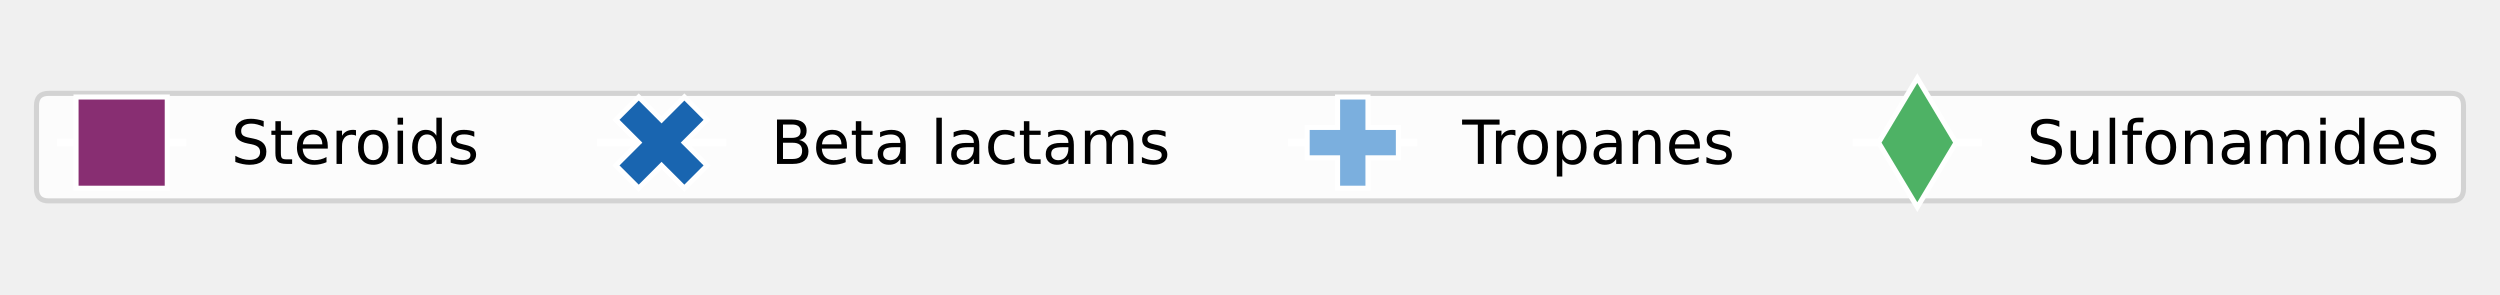
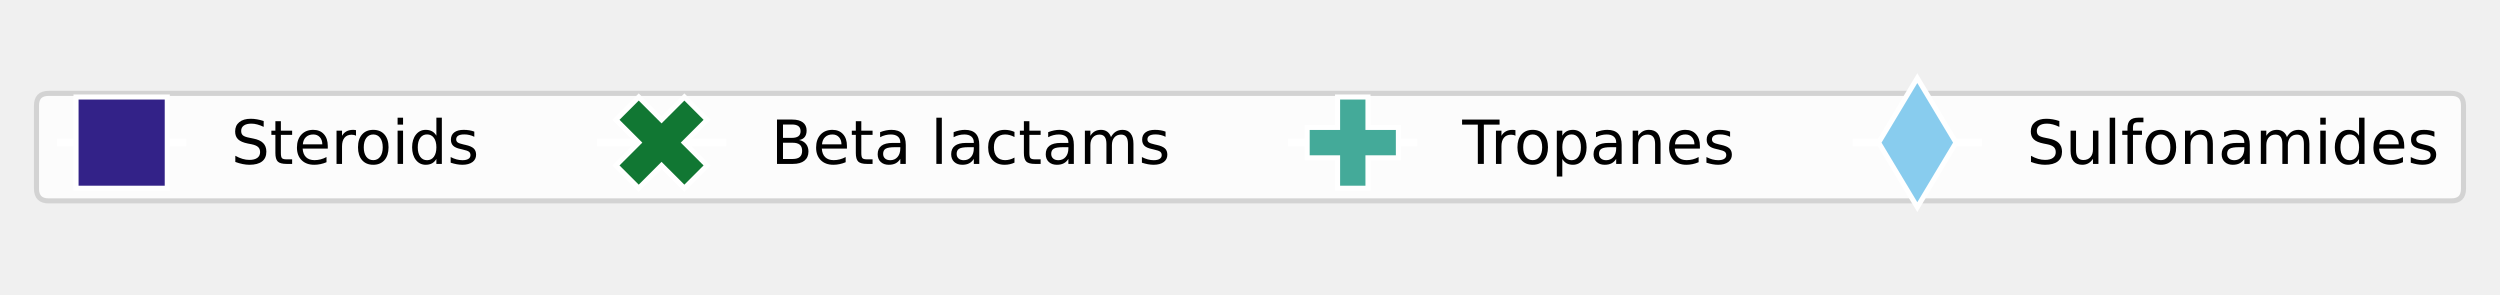
<svg xmlns="http://www.w3.org/2000/svg" xmlns:xlink="http://www.w3.org/1999/xlink" width="493.223pt" height="58.054pt" viewBox="0 0 493.223 58.054" version="1.1">
  <defs>
    <style type="text/css">*{stroke-linejoin: round; stroke-linecap: butt}</style>
  </defs>
  <g id="figure_1">
    <g id="patch_1">
      <path d="M -0 58.054  L 493.223 58.054  L 493.223 0  L -0 0  L -0 58.054  z " style="fill: none" />
    </g>
    <g id="axes_1">
      <g id="legend_1">
        <g id="patch_2">
          <path d="M 9.6 39.634  L 483.623 39.634  Q 486.022 39.634 486.022 37.234  L 486.022 20.82  Q 486.022 18.42 483.623 18.42  L 9.6 18.42  Q 7.2 18.42 7.2 20.82  L 7.2 37.234  Q 7.2 39.634 9.6 39.634  z " style="fill: #ffffff; opacity: 0.8; stroke: #cccccc; stroke-linejoin: miter" />
        </g>
        <g id="line2d_1">
          <path d="M 12 28.138  L 24 28.138  L 36 28.138  " style="fill: none; stroke: #ffffff; stroke-width: 1.5; stroke-linecap: square" />
          <defs>
-             <path id="m63d82e2534" d="M -9 9  L 9 9  L 9 -9  L -9 -9  z " style="stroke: #ffffff; stroke-linejoin: miter" />
+             <path id="md96cf878f7" d="M -9 9  L 9 9  L 9 -9  L -9 -9  z " style="stroke: #ffffff; stroke-linejoin: miter" />
          </defs>
          <g>
-             <use xlink:href="#m63d82e2534" x="24" y="28.138" style="fill: #882e72; stroke: #ffffff; stroke-linejoin: miter" />
+             <use xlink:href="#md96cf878f7" x="24" y="28.138" style="fill: #332288; stroke: #ffffff; stroke-linejoin: miter" />
          </g>
        </g>
        <g id="text_1">
          <g transform="translate(45.6 32.33802) scale(0.12 -0.12)">
            <defs>
              <path id="DejaVuSans-53" d="M 3425 4513  L 3425 3897  Q 3066 4069 2747 4153  Q 2428 4238 2131 4238  Q 1616 4238 1336 4038  Q 1056 3838 1056 3469  Q 1056 3159 1242 3001  Q 1428 2844 1947 2747  L 2328 2669  Q 3034 2534 3370 2195  Q 3706 1856 3706 1288  Q 3706 609 3251 259  Q 2797 -91 1919 -91  Q 1588 -91 1214 -16  Q 841 59 441 206  L 441 856  Q 825 641 1194 531  Q 1563 422 1919 422  Q 2459 422 2753 634  Q 3047 847 3047 1241  Q 3047 1584 2836 1778  Q 2625 1972 2144 2069  L 1759 2144  Q 1053 2284 737 2584  Q 422 2884 422 3419  Q 422 4038 858 4394  Q 1294 4750 2059 4750  Q 2388 4750 2728 4690  Q 3069 4631 3425 4513  z " transform="scale(0.015625)" />
              <path id="DejaVuSans-74" d="M 1172 4494  L 1172 3500  L 2356 3500  L 2356 3053  L 1172 3053  L 1172 1153  Q 1172 725 1289 603  Q 1406 481 1766 481  L 2356 481  L 2356 0  L 1766 0  Q 1100 0 847 248  Q 594 497 594 1153  L 594 3053  L 172 3053  L 172 3500  L 594 3500  L 594 4494  L 1172 4494  z " transform="scale(0.015625)" />
              <path id="DejaVuSans-65" d="M 3597 1894  L 3597 1613  L 953 1613  Q 991 1019 1311 708  Q 1631 397 2203 397  Q 2534 397 2845 478  Q 3156 559 3463 722  L 3463 178  Q 3153 47 2828 -22  Q 2503 -91 2169 -91  Q 1331 -91 842 396  Q 353 884 353 1716  Q 353 2575 817 3079  Q 1281 3584 2069 3584  Q 2775 3584 3186 3129  Q 3597 2675 3597 1894  z M 3022 2063  Q 3016 2534 2758 2815  Q 2500 3097 2075 3097  Q 1594 3097 1305 2825  Q 1016 2553 972 2059  L 3022 2063  z " transform="scale(0.015625)" />
              <path id="DejaVuSans-72" d="M 2631 2963  Q 2534 3019 2420 3045  Q 2306 3072 2169 3072  Q 1681 3072 1420 2755  Q 1159 2438 1159 1844  L 1159 0  L 581 0  L 581 3500  L 1159 3500  L 1159 2956  Q 1341 3275 1631 3429  Q 1922 3584 2338 3584  Q 2397 3584 2469 3576  Q 2541 3569 2628 3553  L 2631 2963  z " transform="scale(0.015625)" />
              <path id="DejaVuSans-6f" d="M 1959 3097  Q 1497 3097 1228 2736  Q 959 2375 959 1747  Q 959 1119 1226 758  Q 1494 397 1959 397  Q 2419 397 2687 759  Q 2956 1122 2956 1747  Q 2956 2369 2687 2733  Q 2419 3097 1959 3097  z M 1959 3584  Q 2709 3584 3137 3096  Q 3566 2609 3566 1747  Q 3566 888 3137 398  Q 2709 -91 1959 -91  Q 1206 -91 779 398  Q 353 888 353 1747  Q 353 2609 779 3096  Q 1206 3584 1959 3584  z " transform="scale(0.015625)" />
              <path id="DejaVuSans-69" d="M 603 3500  L 1178 3500  L 1178 0  L 603 0  L 603 3500  z M 603 4863  L 1178 4863  L 1178 4134  L 603 4134  L 603 4863  z " transform="scale(0.015625)" />
              <path id="DejaVuSans-64" d="M 2906 2969  L 2906 4863  L 3481 4863  L 3481 0  L 2906 0  L 2906 525  Q 2725 213 2448 61  Q 2172 -91 1784 -91  Q 1150 -91 751 415  Q 353 922 353 1747  Q 353 2572 751 3078  Q 1150 3584 1784 3584  Q 2172 3584 2448 3432  Q 2725 3281 2906 2969  z M 947 1747  Q 947 1113 1208 752  Q 1469 391 1925 391  Q 2381 391 2643 752  Q 2906 1113 2906 1747  Q 2906 2381 2643 2742  Q 2381 3103 1925 3103  Q 1469 3103 1208 2742  Q 947 2381 947 1747  z " transform="scale(0.015625)" />
              <path id="DejaVuSans-73" d="M 2834 3397  L 2834 2853  Q 2591 2978 2328 3040  Q 2066 3103 1784 3103  Q 1356 3103 1142 2972  Q 928 2841 928 2578  Q 928 2378 1081 2264  Q 1234 2150 1697 2047  L 1894 2003  Q 2506 1872 2764 1633  Q 3022 1394 3022 966  Q 3022 478 2636 193  Q 2250 -91 1575 -91  Q 1294 -91 989 -36  Q 684 19 347 128  L 347 722  Q 666 556 975 473  Q 1284 391 1588 391  Q 1994 391 2212 530  Q 2431 669 2431 922  Q 2431 1156 2273 1281  Q 2116 1406 1581 1522  L 1381 1569  Q 847 1681 609 1914  Q 372 2147 372 2553  Q 372 3047 722 3315  Q 1072 3584 1716 3584  Q 2034 3584 2315 3537  Q 2597 3491 2834 3397  z " transform="scale(0.015625)" />
            </defs>
            <use xlink:href="#DejaVuSans-53" />
            <use xlink:href="#DejaVuSans-74" x="63.477" />
            <use xlink:href="#DejaVuSans-65" x="102.686" />
            <use xlink:href="#DejaVuSans-72" x="164.209" />
            <use xlink:href="#DejaVuSans-6f" x="203.072" />
            <use xlink:href="#DejaVuSans-69" x="264.254" />
            <use xlink:href="#DejaVuSans-64" x="292.037" />
            <use xlink:href="#DejaVuSans-73" x="355.514" />
          </g>
        </g>
        <g id="line2d_2">
          <path d="M 118.515 28.138  L 130.515 28.138  L 142.515 28.138  " style="fill: none; stroke: #ffffff; stroke-width: 1.5; stroke-linecap: square" />
          <defs>
-             <path id="mbb43090033" d="M -4.5 9  L 0 4.5  L 4.5 9  L 9 4.5  L 4.5 0  L 9 -4.5  L 4.5 -9  L 0 -4.5  L -4.5 -9  L -9 -4.5  L -4.5 0  L -9 4.5  z " style="stroke: #ffffff; stroke-linejoin: miter" />
+             <path id="m13360efac6" d="M -4.5 9  L 0 4.5  L 4.5 9  L 9 4.5  L 4.5 0  L 9 -4.5  L 4.5 -9  L 0 -4.5  L -4.5 -9  L -9 -4.5  L -4.5 0  L -9 4.5  z " style="stroke: #ffffff; stroke-linejoin: miter" />
          </defs>
          <g>
-             <use xlink:href="#mbb43090033" x="130.515" y="28.138" style="fill: #1965b0; stroke: #ffffff; stroke-linejoin: miter" />
+             <use xlink:href="#m13360efac6" x="130.515" y="28.138" style="fill: #117733; stroke: #ffffff; stroke-linejoin: miter" />
          </g>
        </g>
        <g id="text_2">
          <g transform="translate(152.115 32.33802) scale(0.12 -0.12)">
            <defs>
              <path id="DejaVuSans-42" d="M 1259 2228  L 1259 519  L 2272 519  Q 2781 519 3026 730  Q 3272 941 3272 1375  Q 3272 1813 3026 2020  Q 2781 2228 2272 2228  L 1259 2228  z M 1259 4147  L 1259 2741  L 2194 2741  Q 2656 2741 2882 2914  Q 3109 3088 3109 3444  Q 3109 3797 2882 3972  Q 2656 4147 2194 4147  L 1259 4147  z M 628 4666  L 2241 4666  Q 2963 4666 3353 4366  Q 3744 4066 3744 3513  Q 3744 3084 3544 2831  Q 3344 2578 2956 2516  Q 3422 2416 3680 2098  Q 3938 1781 3938 1306  Q 3938 681 3513 340  Q 3088 0 2303 0  L 628 0  L 628 4666  z " transform="scale(0.015625)" />
              <path id="DejaVuSans-61" d="M 2194 1759  Q 1497 1759 1228 1600  Q 959 1441 959 1056  Q 959 750 1161 570  Q 1363 391 1709 391  Q 2188 391 2477 730  Q 2766 1069 2766 1631  L 2766 1759  L 2194 1759  z M 3341 1997  L 3341 0  L 2766 0  L 2766 531  Q 2569 213 2275 61  Q 1981 -91 1556 -91  Q 1019 -91 701 211  Q 384 513 384 1019  Q 384 1609 779 1909  Q 1175 2209 1959 2209  L 2766 2209  L 2766 2266  Q 2766 2663 2505 2880  Q 2244 3097 1772 3097  Q 1472 3097 1187 3025  Q 903 2953 641 2809  L 641 3341  Q 956 3463 1253 3523  Q 1550 3584 1831 3584  Q 2591 3584 2966 3190  Q 3341 2797 3341 1997  z " transform="scale(0.015625)" />
              <path id="DejaVuSans-20" transform="scale(0.015625)" />
              <path id="DejaVuSans-6c" d="M 603 4863  L 1178 4863  L 1178 0  L 603 0  L 603 4863  z " transform="scale(0.015625)" />
              <path id="DejaVuSans-63" d="M 3122 3366  L 3122 2828  Q 2878 2963 2633 3030  Q 2388 3097 2138 3097  Q 1578 3097 1268 2742  Q 959 2388 959 1747  Q 959 1106 1268 751  Q 1578 397 2138 397  Q 2388 397 2633 464  Q 2878 531 3122 666  L 3122 134  Q 2881 22 2623 -34  Q 2366 -91 2075 -91  Q 1284 -91 818 406  Q 353 903 353 1747  Q 353 2603 823 3093  Q 1294 3584 2113 3584  Q 2378 3584 2631 3529  Q 2884 3475 3122 3366  z " transform="scale(0.015625)" />
              <path id="DejaVuSans-6d" d="M 3328 2828  Q 3544 3216 3844 3400  Q 4144 3584 4550 3584  Q 5097 3584 5394 3201  Q 5691 2819 5691 2113  L 5691 0  L 5113 0  L 5113 2094  Q 5113 2597 4934 2840  Q 4756 3084 4391 3084  Q 3944 3084 3684 2787  Q 3425 2491 3425 1978  L 3425 0  L 2847 0  L 2847 2094  Q 2847 2600 2669 2842  Q 2491 3084 2119 3084  Q 1678 3084 1418 2786  Q 1159 2488 1159 1978  L 1159 0  L 581 0  L 581 3500  L 1159 3500  L 1159 2956  Q 1356 3278 1631 3431  Q 1906 3584 2284 3584  Q 2666 3584 2933 3390  Q 3200 3197 3328 2828  z " transform="scale(0.015625)" />
            </defs>
            <use xlink:href="#DejaVuSans-42" />
            <use xlink:href="#DejaVuSans-65" x="68.604" />
            <use xlink:href="#DejaVuSans-74" x="130.127" />
            <use xlink:href="#DejaVuSans-61" x="169.336" />
            <use xlink:href="#DejaVuSans-20" x="230.615" />
            <use xlink:href="#DejaVuSans-6c" x="262.402" />
            <use xlink:href="#DejaVuSans-61" x="290.186" />
            <use xlink:href="#DejaVuSans-63" x="351.465" />
            <use xlink:href="#DejaVuSans-74" x="406.445" />
            <use xlink:href="#DejaVuSans-61" x="445.654" />
            <use xlink:href="#DejaVuSans-6d" x="506.934" />
            <use xlink:href="#DejaVuSans-73" x="604.346" />
          </g>
        </g>
        <g id="line2d_3">
          <path d="M 254.887 28.138  L 266.887 28.138  L 278.887 28.138  " style="fill: none; stroke: #ffffff; stroke-width: 1.5; stroke-linecap: square" />
          <defs>
-             <path id="m9dcdb0bf6e" d="M -3 9  L 3 9  L 3 3  L 9 3  L 9 -3  L 3 -3  L 3 -9  L -3 -9  L -3 -3  L -9 -3  L -9 3  L -3 3  z " style="stroke: #ffffff; stroke-linejoin: miter" />
+             <path id="m989f724644" d="M -3 9  L 3 9  L 3 3  L 9 3  L 9 -3  L 3 -3  L 3 -9  L -3 -9  L -3 -3  L -9 -3  L -9 3  L -3 3  z " style="stroke: #ffffff; stroke-linejoin: miter" />
          </defs>
          <g>
-             <use xlink:href="#m9dcdb0bf6e" x="266.887" y="28.138" style="fill: #7bafde; stroke: #ffffff; stroke-linejoin: miter" />
+             <use xlink:href="#m989f724644" x="266.887" y="28.138" style="fill: #44aa99; stroke: #ffffff; stroke-linejoin: miter" />
          </g>
        </g>
        <g id="text_3">
          <g transform="translate(288.4875 32.33802) scale(0.12 -0.12)">
            <defs>
              <path id="DejaVuSans-54" d="M -19 4666  L 3928 4666  L 3928 4134  L 2272 4134  L 2272 0  L 1638 0  L 1638 4134  L -19 4134  L -19 4666  z " transform="scale(0.015625)" />
              <path id="DejaVuSans-70" d="M 1159 525  L 1159 -1331  L 581 -1331  L 581 3500  L 1159 3500  L 1159 2969  Q 1341 3281 1617 3432  Q 1894 3584 2278 3584  Q 2916 3584 3314 3078  Q 3713 2572 3713 1747  Q 3713 922 3314 415  Q 2916 -91 2278 -91  Q 1894 -91 1617 61  Q 1341 213 1159 525  z M 3116 1747  Q 3116 2381 2855 2742  Q 2594 3103 2138 3103  Q 1681 3103 1420 2742  Q 1159 2381 1159 1747  Q 1159 1113 1420 752  Q 1681 391 2138 391  Q 2594 391 2855 752  Q 3116 1113 3116 1747  z " transform="scale(0.015625)" />
              <path id="DejaVuSans-6e" d="M 3513 2113  L 3513 0  L 2938 0  L 2938 2094  Q 2938 2591 2744 2837  Q 2550 3084 2163 3084  Q 1697 3084 1428 2787  Q 1159 2491 1159 1978  L 1159 0  L 581 0  L 581 3500  L 1159 3500  L 1159 2956  Q 1366 3272 1645 3428  Q 1925 3584 2291 3584  Q 2894 3584 3203 3211  Q 3513 2838 3513 2113  z " transform="scale(0.015625)" />
            </defs>
            <use xlink:href="#DejaVuSans-54" />
            <use xlink:href="#DejaVuSans-72" x="46.334" />
            <use xlink:href="#DejaVuSans-6f" x="85.197" />
            <use xlink:href="#DejaVuSans-70" x="146.379" />
            <use xlink:href="#DejaVuSans-61" x="209.855" />
            <use xlink:href="#DejaVuSans-6e" x="271.135" />
            <use xlink:href="#DejaVuSans-65" x="334.514" />
            <use xlink:href="#DejaVuSans-73" x="396.037" />
          </g>
        </g>
        <g id="line2d_4">
          <path d="M 366.264 28.138  L 378.264 28.138  L 390.264 28.138  " style="fill: none; stroke: #ffffff; stroke-width: 1.5; stroke-linecap: square" />
          <defs>
-             <path id="m1d8c8718f0" d="M -0 12.728  L 7.637 0  L 0 -12.728  L -7.637 -0  z " style="stroke: #ffffff; stroke-linejoin: miter" />
+             <path id="m6300af5c5a" d="M -0 12.728  L 7.637 0  L 0 -12.728  L -7.637 -0  z " style="stroke: #ffffff; stroke-linejoin: miter" />
          </defs>
          <g>
-             <use xlink:href="#m1d8c8718f0" x="378.264" y="28.138" style="fill: #4eb265; stroke: #ffffff; stroke-linejoin: miter" />
+             <use xlink:href="#m6300af5c5a" x="378.264" y="28.138" style="fill: #88ccee; stroke: #ffffff; stroke-linejoin: miter" />
          </g>
        </g>
        <g id="text_4">
          <g transform="translate(399.8644 32.33802) scale(0.12 -0.12)">
            <defs>
              <path id="DejaVuSans-75" d="M 544 1381  L 544 3500  L 1119 3500  L 1119 1403  Q 1119 906 1312 657  Q 1506 409 1894 409  Q 2359 409 2629 706  Q 2900 1003 2900 1516  L 2900 3500  L 3475 3500  L 3475 0  L 2900 0  L 2900 538  Q 2691 219 2414 64  Q 2138 -91 1772 -91  Q 1169 -91 856 284  Q 544 659 544 1381  z M 1991 3584  L 1991 3584  z " transform="scale(0.015625)" />
              <path id="DejaVuSans-66" d="M 2375 4863  L 2375 4384  L 1825 4384  Q 1516 4384 1395 4259  Q 1275 4134 1275 3809  L 1275 3500  L 2222 3500  L 2222 3053  L 1275 3053  L 1275 0  L 697 0  L 697 3053  L 147 3053  L 147 3500  L 697 3500  L 697 3744  Q 697 4328 969 4595  Q 1241 4863 1831 4863  L 2375 4863  z " transform="scale(0.015625)" />
            </defs>
            <use xlink:href="#DejaVuSans-53" />
            <use xlink:href="#DejaVuSans-75" x="63.477" />
            <use xlink:href="#DejaVuSans-6c" x="126.855" />
            <use xlink:href="#DejaVuSans-66" x="154.639" />
            <use xlink:href="#DejaVuSans-6f" x="189.844" />
            <use xlink:href="#DejaVuSans-6e" x="251.025" />
            <use xlink:href="#DejaVuSans-61" x="314.404" />
            <use xlink:href="#DejaVuSans-6d" x="375.684" />
            <use xlink:href="#DejaVuSans-69" x="473.096" />
            <use xlink:href="#DejaVuSans-64" x="500.879" />
            <use xlink:href="#DejaVuSans-65" x="564.355" />
            <use xlink:href="#DejaVuSans-73" x="625.879" />
          </g>
        </g>
      </g>
    </g>
  </g>
</svg>
